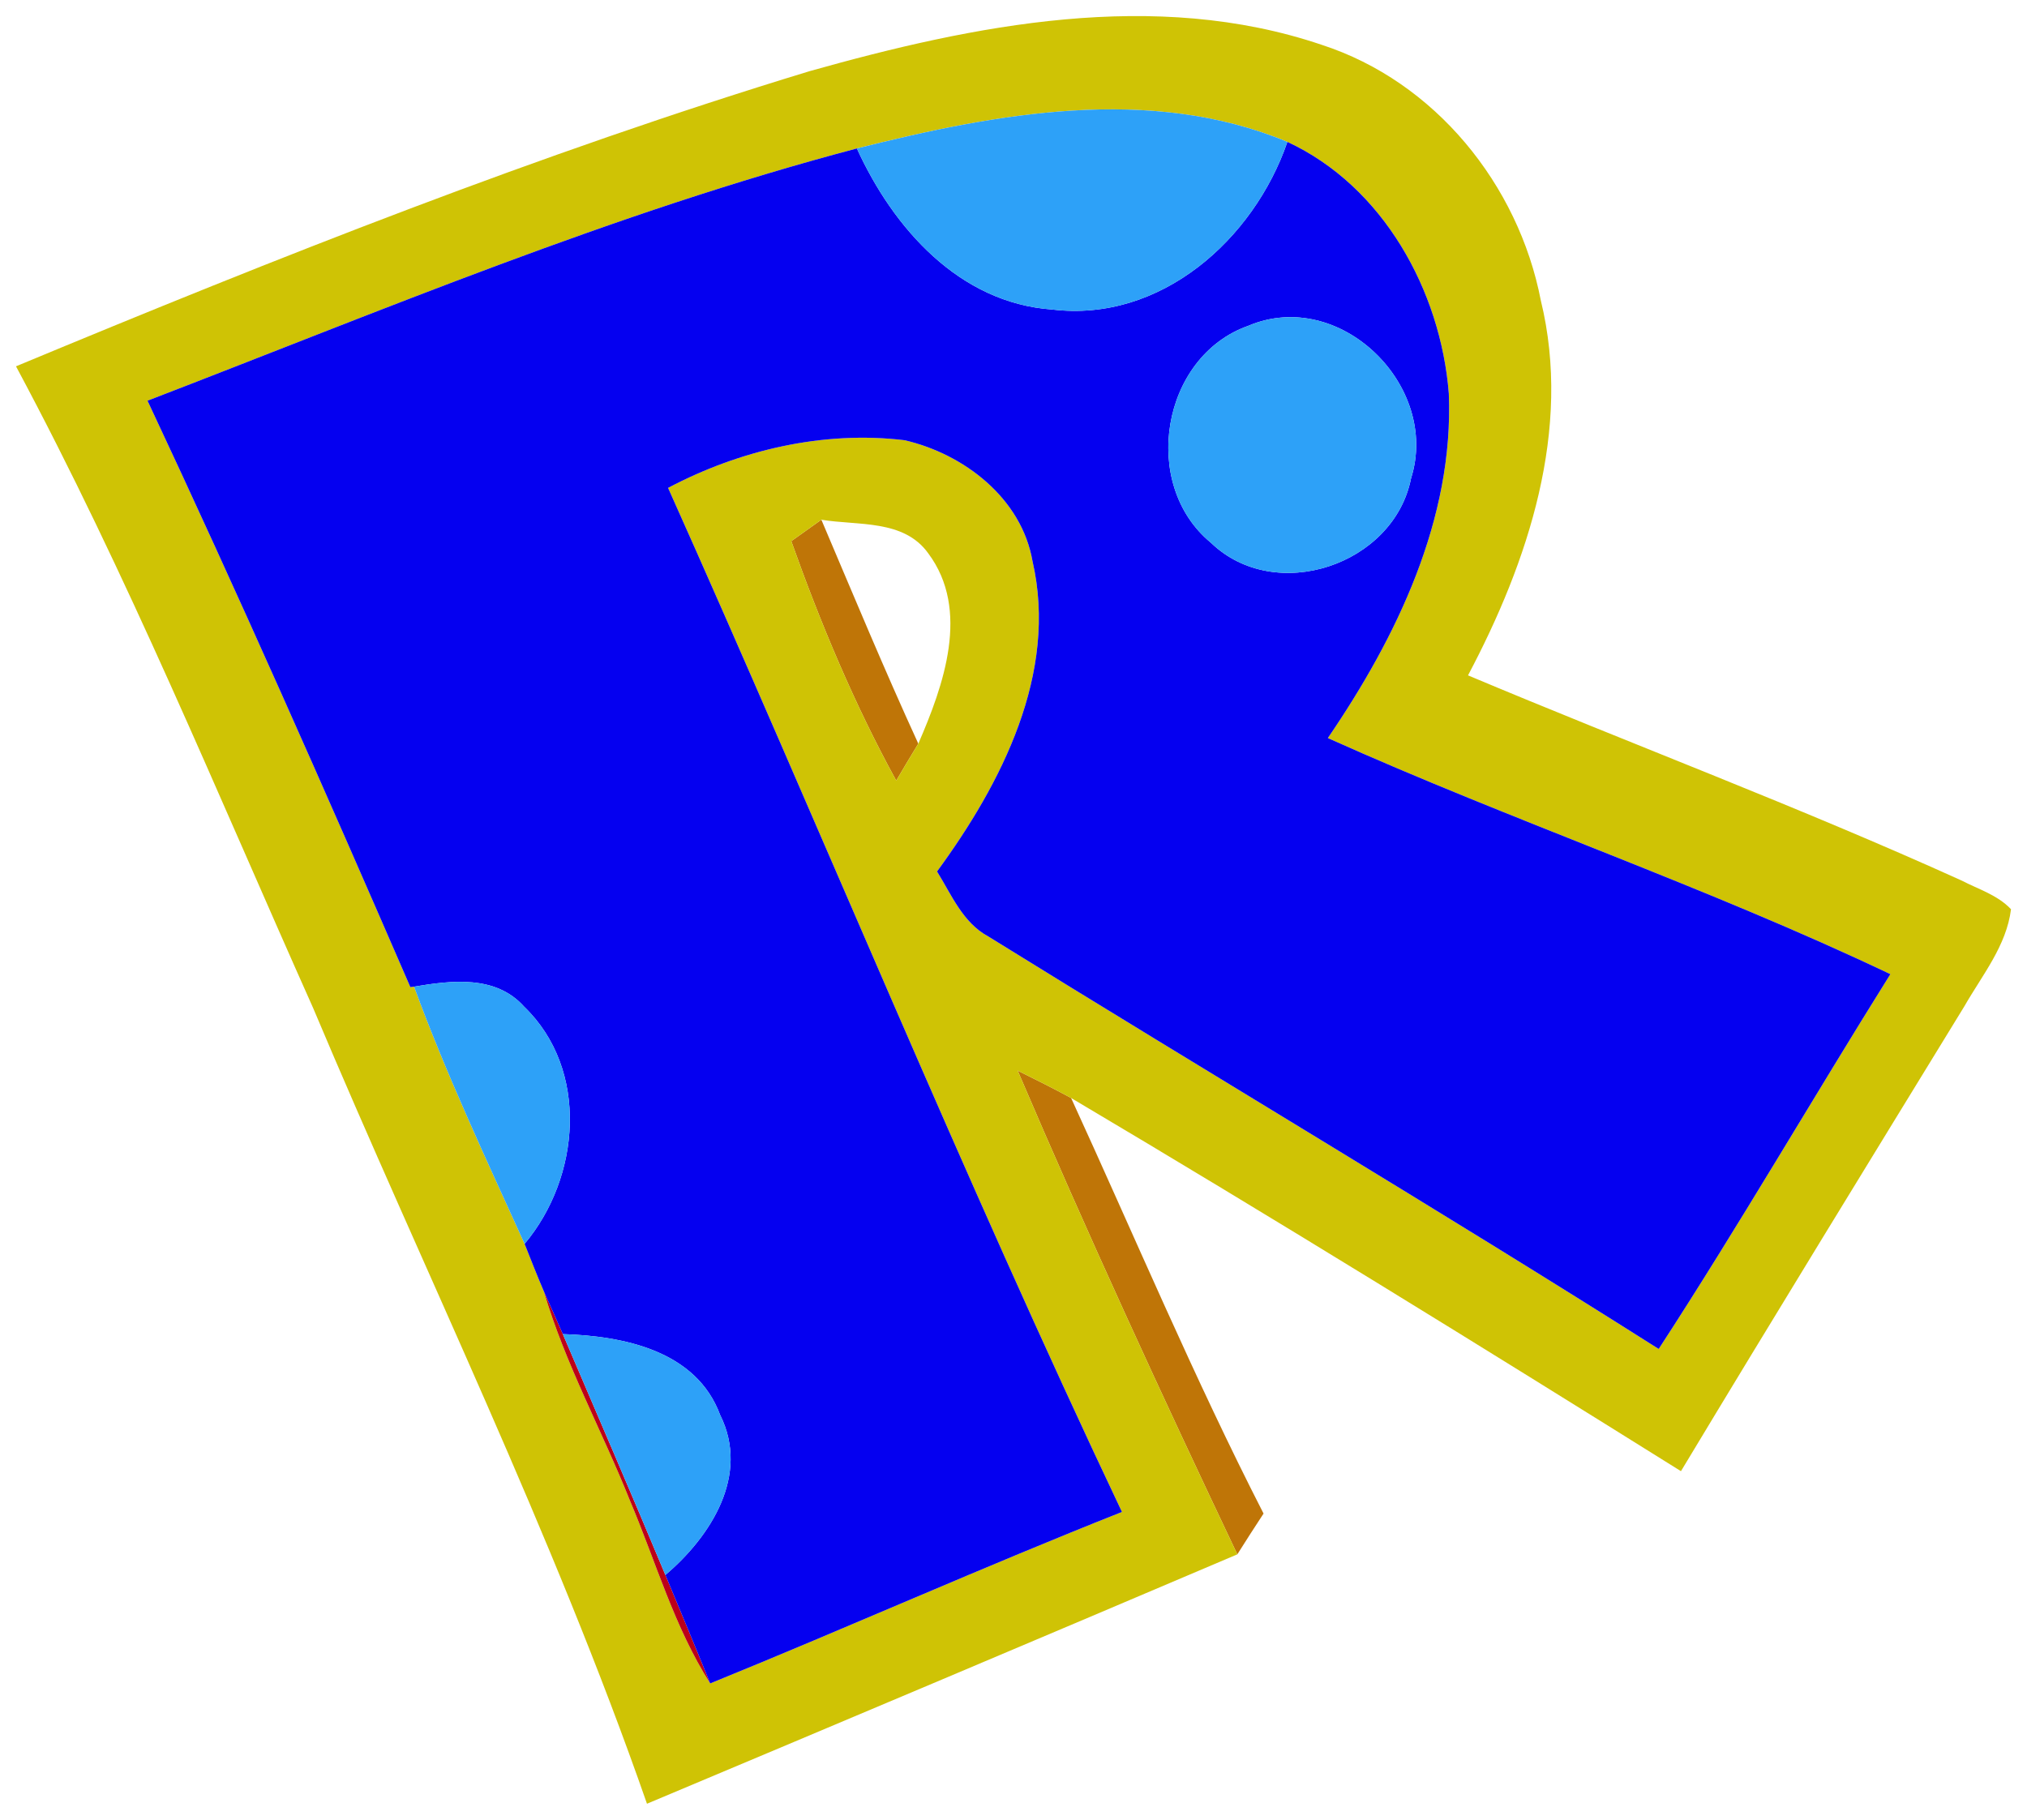
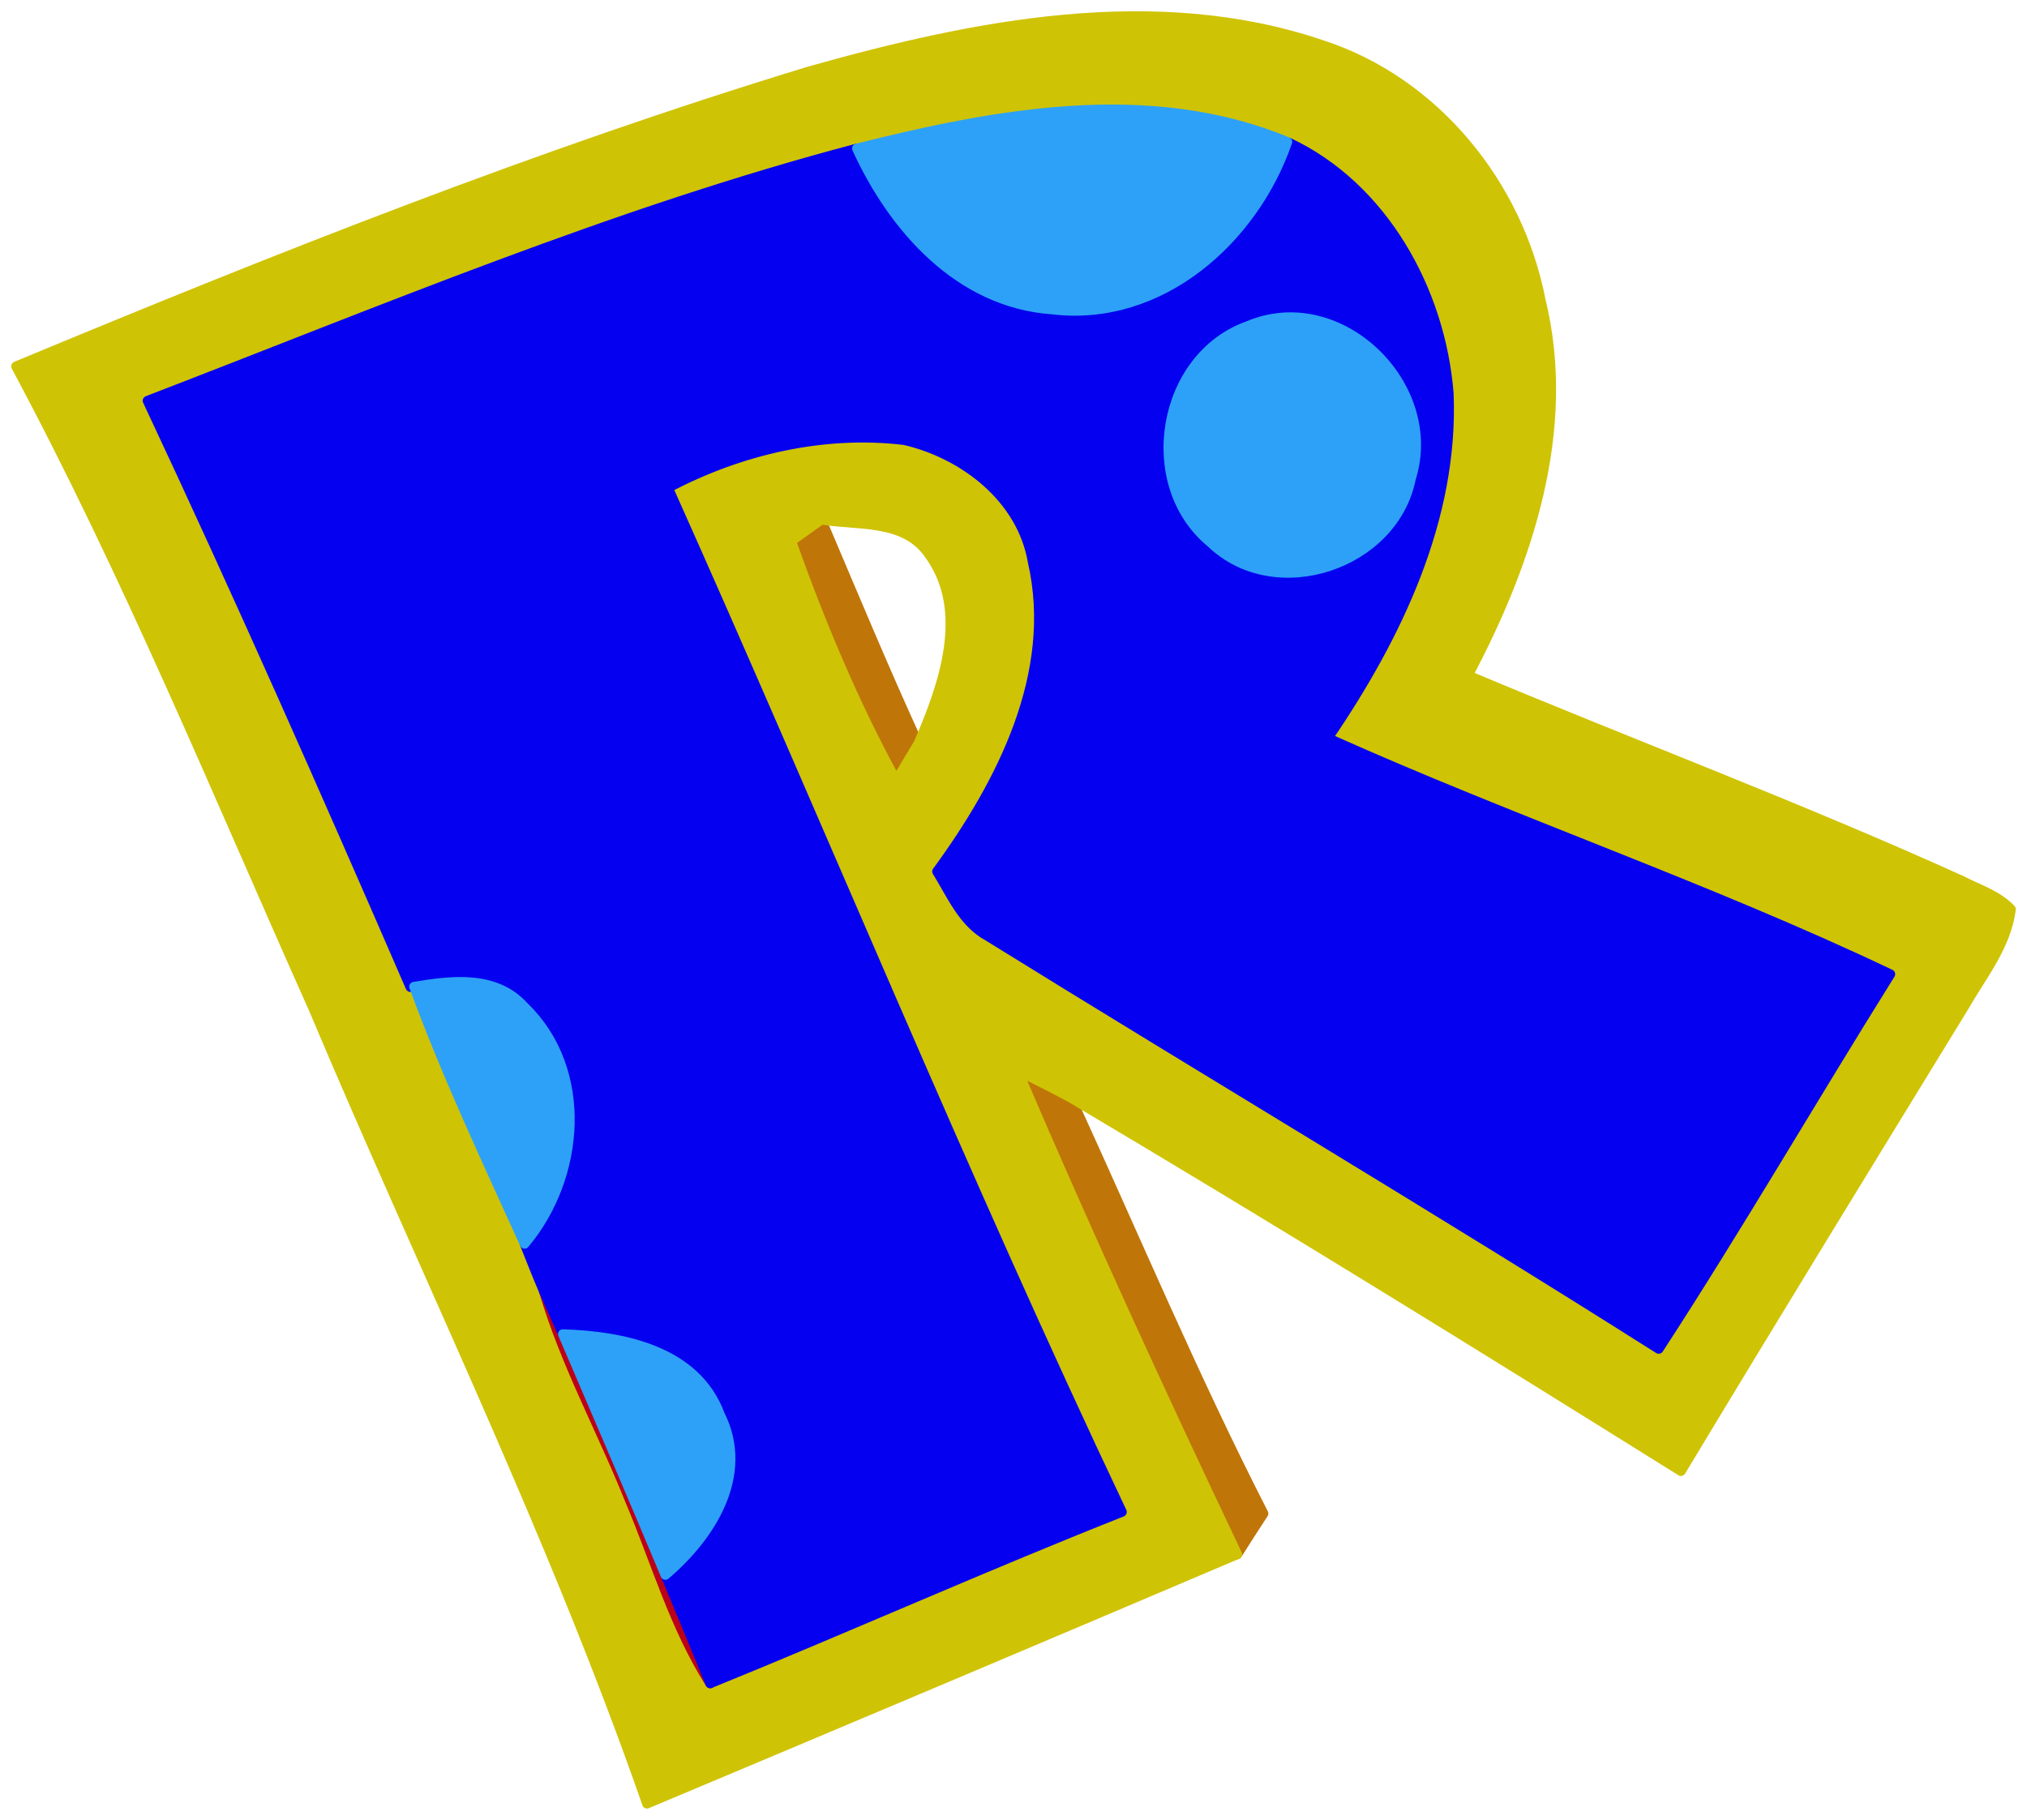
<svg xmlns="http://www.w3.org/2000/svg" viewBox="149.32 863.11 126.70 113.76">
-   <path fill="#bf7507" d="M 198.78 896.94 C 199.25 896.60 200.19 895.94 200.66 895.60 C 202.65 900.28 204.60 904.98 206.72 909.60 C 206.26 910.36 205.80 911.12 205.34 911.91 C 202.72 907.13 200.60 902.06 198.78 896.94 Z" />
-   <path fill="#bf7507" d="M 212.93 930.04 C 214.04 930.59 215.16 931.15 216.27 931.75 C 220.25 940.43 223.95 949.23 228.30 957.73 C 227.75 958.57 227.20 959.42 226.66 960.28 C 221.91 950.28 217.28 940.22 212.93 930.04 Z" />
-   <path fill="#cfc305" d="M 199.92 867.56 C 210.22 864.66 221.50 862.38 231.93 865.91 C 239.02 868.21 244.23 874.65 245.63 881.89 C 247.60 889.95 244.84 898.23 241.08 905.33 C 251.35 909.65 261.79 913.56 271.94 918.16 C 272.98 918.70 274.18 919.06 275.02 919.95 C 274.74 922.23 273.22 924.07 272.11 926.01 C 266.18 935.69 260.24 945.36 254.39 955.08 C 241.76 947.19 229.09 939.35 216.27 931.75 C 215.16 931.15 214.04 930.59 212.93 930.04 C 217.28 940.22 221.91 950.28 226.66 960.28 C 214.37 965.51 202.07 970.70 189.76 975.87 C 183.84 958.88 175.87 942.69 168.89 926.12 C 162.88 912.67 157.28 899.00 150.32 886.01 C 166.60 879.24 183.04 872.70 199.92 867.56  M 202.88 872.39 C 187.69 876.40 173.18 882.53 158.54 888.16 C 164.23 900.28 169.64 912.53 174.97 924.82 L 175.20 924.79 C 177.21 930.27 179.70 935.56 182.11 940.87 C 182.50 941.85 182.88 942.83 183.31 943.83 C 184.65 948.38 186.95 952.54 188.70 956.93 C 190.32 960.75 191.46 964.81 193.71 968.35 C 202.32 964.85 210.81 961.05 219.45 957.63 C 209.45 936.54 200.62 914.91 191.08 893.61 C 195.57 891.24 200.79 890.02 205.86 890.63 C 209.58 891.49 213.18 894.26 213.86 898.20 C 215.47 905.19 211.92 912.09 207.89 917.59 C 208.79 919.04 209.50 920.79 211.09 921.65 C 225.03 930.29 239.14 938.66 253.00 947.44 C 258.01 939.74 262.61 931.79 267.48 924.01 C 256.00 918.55 243.92 914.46 232.32 909.25 C 236.64 902.92 240.20 895.54 239.88 887.71 C 239.37 881.28 235.78 874.76 229.79 871.98 C 221.18 868.40 211.59 870.20 202.88 872.39  M 198.78 896.94 C 200.60 902.06 202.72 907.13 205.34 911.91 C 205.80 911.12 206.26 910.36 206.72 909.60 C 208.30 905.96 209.99 901.25 207.34 897.70 C 205.81 895.56 202.93 895.98 200.66 895.60 C 200.19 895.94 199.25 896.60 198.78 896.94 Z" />
-   <path fill="#bc0019" d="M 183.31 943.83 C 183.70 944.71 184.11 945.60 184.50 946.51 C 186.64 951.52 188.81 956.53 190.91 961.57 C 191.85 963.82 192.79 966.07 193.71 968.35 C 191.46 964.81 190.32 960.75 188.70 956.93 C 186.95 952.54 184.65 948.38 183.31 943.83 Z" />
-   <path fill="#0500f0" d="M 229.79 871.98 C 235.78 874.76 239.37 881.28 239.88 887.71 C 240.20 895.54 236.64 902.92 232.32 909.25 C 243.92 914.46 256.00 918.55 267.48 924.01 C 262.61 931.79 258.01 939.74 253.00 947.44 C 239.14 938.66 225.03 930.29 211.09 921.65 C 209.50 920.79 208.79 919.04 207.89 917.59 C 211.92 912.09 215.47 905.19 213.86 898.20 C 213.18 894.26 209.58 891.49 205.86 890.63 C 200.79 890.02 195.57 891.24 191.08 893.61 C 200.62 914.91 209.45 936.54 219.45 957.63 C 210.81 961.05 202.32 964.85 193.71 968.35 C 192.79 966.07 191.85 963.82 190.91 961.57 C 193.75 959.16 196.21 955.32 194.33 951.56 C 192.84 947.54 188.29 946.63 184.50 946.51 C 184.11 945.60 183.70 944.71 183.31 943.83 C 182.88 942.83 182.50 941.85 182.11 940.87 C 185.60 936.72 186.17 929.98 182.08 926.04 C 180.30 924.05 177.54 924.40 175.20 924.79 L 174.97 924.82 C 169.64 912.53 164.23 900.28 158.54 888.16 C 173.18 882.53 187.69 876.40 202.88 872.39 C 205.15 877.37 209.28 882.05 215.09 882.46 C 221.87 883.28 227.69 878.08 229.79 871.98  M 227.34 883.48 C 221.91 885.40 220.57 893.39 225.01 897.04 C 229.03 900.92 236.45 898.44 237.52 893.01 C 239.35 887.22 233.06 881.05 227.34 883.48 Z" />
-   <path fill="#2da1f8" d="M 202.88 872.39 C 211.59 870.20 221.18 868.40 229.79 871.98 C 227.69 878.08 221.87 883.28 215.09 882.46 C 209.28 882.05 205.15 877.37 202.88 872.39 Z" />
-   <path fill="#2da1f8" d="M 227.34 883.48 C 233.06 881.05 239.35 887.22 237.52 893.01 C 236.45 898.44 229.03 900.92 225.01 897.04 C 220.57 893.39 221.91 885.40 227.34 883.48 Z" />
-   <path fill="#2da1f8" d="M 175.20 924.79 C 177.54 924.40 180.30 924.05 182.08 926.04 C 186.17 929.98 185.60 936.72 182.11 940.87 C 179.70 935.56 177.21 930.27 175.20 924.79 Z" />
-   <path fill="#2da1f8" d="M 184.50 946.51 C 188.29 946.63 192.84 947.54 194.33 951.56 C 196.21 955.32 193.75 959.16 190.91 961.57 C 188.81 956.53 186.64 951.52 184.50 946.51 Z" />
+   <path fill="#bf7507" stroke="#bf7507" stroke-width="0.6" stroke-linejoin="round" d="M 198.78 896.94 C 199.25 896.60 200.19 895.94 200.66 895.60 C 202.65 900.28 204.60 904.98 206.72 909.60 C 206.26 910.36 205.80 911.12 205.34 911.91 C 202.72 907.13 200.60 902.06 198.78 896.94 Z" />
+   <path fill="#bf7507" stroke="#bf7507" stroke-width="0.6" stroke-linejoin="round" d="M 212.93 930.04 C 214.04 930.59 215.16 931.15 216.27 931.75 C 220.25 940.43 223.95 949.23 228.30 957.73 C 227.75 958.57 227.20 959.42 226.66 960.28 C 221.91 950.28 217.28 940.22 212.93 930.04 Z" />
+   <path fill="#cfc305" stroke="#cfc305" stroke-width="0.6" stroke-linejoin="round" d="M 199.92 867.56 C 210.22 864.66 221.50 862.38 231.93 865.91 C 239.02 868.21 244.23 874.65 245.63 881.89 C 247.60 889.95 244.84 898.23 241.08 905.33 C 251.35 909.65 261.79 913.56 271.94 918.16 C 272.98 918.70 274.18 919.06 275.02 919.95 C 274.74 922.23 273.22 924.07 272.11 926.01 C 266.18 935.69 260.24 945.36 254.39 955.08 C 241.76 947.19 229.09 939.35 216.27 931.75 C 215.16 931.15 214.04 930.59 212.93 930.04 C 217.28 940.22 221.91 950.28 226.66 960.28 C 214.37 965.51 202.07 970.70 189.76 975.87 C 183.84 958.88 175.87 942.69 168.89 926.12 C 162.88 912.67 157.28 899.00 150.32 886.01 C 166.60 879.24 183.04 872.70 199.92 867.56  M 202.88 872.39 C 187.69 876.40 173.18 882.53 158.54 888.16 C 164.23 900.28 169.64 912.53 174.97 924.82 L 175.20 924.79 C 177.21 930.27 179.70 935.56 182.11 940.87 C 182.50 941.85 182.88 942.83 183.31 943.83 C 184.65 948.38 186.95 952.54 188.70 956.93 C 190.32 960.75 191.46 964.81 193.71 968.35 C 202.32 964.85 210.81 961.05 219.45 957.63 C 209.45 936.54 200.62 914.91 191.08 893.61 C 195.57 891.24 200.79 890.02 205.86 890.63 C 209.58 891.49 213.18 894.26 213.86 898.20 C 215.47 905.19 211.92 912.09 207.89 917.59 C 208.79 919.04 209.50 920.79 211.09 921.65 C 225.03 930.29 239.14 938.66 253.00 947.44 C 258.01 939.74 262.61 931.79 267.48 924.01 C 256.00 918.55 243.92 914.46 232.32 909.25 C 236.64 902.92 240.20 895.54 239.88 887.71 C 239.37 881.28 235.78 874.76 229.79 871.98 C 221.18 868.40 211.59 870.20 202.88 872.39  M 198.78 896.94 C 200.60 902.06 202.72 907.13 205.34 911.91 C 205.80 911.12 206.26 910.36 206.72 909.60 C 208.30 905.96 209.99 901.25 207.34 897.70 C 205.81 895.56 202.93 895.98 200.66 895.60 C 200.19 895.94 199.25 896.60 198.78 896.94 Z" />
+   <path fill="#bc0019" stroke="#bc0019" stroke-width="0.6" stroke-linejoin="round" d="M 183.31 943.83 C 183.70 944.71 184.11 945.60 184.50 946.51 C 186.64 951.52 188.81 956.53 190.91 961.57 C 191.85 963.82 192.79 966.07 193.71 968.35 C 191.46 964.81 190.32 960.75 188.70 956.93 C 186.95 952.54 184.65 948.38 183.31 943.83 Z" />
+   <path fill="#0500f0" stroke="#0500f0" stroke-width="0.6" stroke-linejoin="round" d="M 229.79 871.98 C 235.78 874.76 239.37 881.28 239.88 887.71 C 240.20 895.54 236.64 902.92 232.32 909.25 C 243.92 914.46 256.00 918.55 267.48 924.01 C 262.61 931.79 258.01 939.74 253.00 947.44 C 239.14 938.66 225.03 930.29 211.09 921.65 C 209.50 920.79 208.79 919.04 207.89 917.59 C 211.92 912.09 215.47 905.19 213.86 898.20 C 213.18 894.26 209.58 891.49 205.86 890.63 C 200.79 890.02 195.57 891.24 191.08 893.61 C 200.62 914.91 209.45 936.54 219.45 957.63 C 210.81 961.05 202.32 964.85 193.71 968.35 C 192.79 966.07 191.85 963.82 190.91 961.57 C 193.75 959.16 196.21 955.32 194.33 951.56 C 192.84 947.54 188.29 946.63 184.50 946.51 C 184.11 945.60 183.70 944.71 183.31 943.83 C 182.88 942.83 182.50 941.85 182.11 940.87 C 185.60 936.72 186.17 929.98 182.08 926.04 C 180.30 924.05 177.54 924.40 175.20 924.79 L 174.97 924.82 C 169.64 912.53 164.23 900.28 158.54 888.16 C 173.18 882.53 187.69 876.40 202.88 872.39 C 205.15 877.37 209.28 882.05 215.09 882.46 C 221.87 883.28 227.69 878.08 229.79 871.98  M 227.34 883.48 C 221.91 885.40 220.57 893.39 225.01 897.04 C 229.03 900.92 236.45 898.44 237.52 893.01 C 239.35 887.22 233.06 881.05 227.34 883.48 Z" />
+   <path fill="#2da1f8" stroke="#2da1f8" stroke-width="0.6" stroke-linejoin="round" d="M 202.88 872.39 C 211.59 870.20 221.18 868.40 229.79 871.98 C 227.69 878.08 221.87 883.28 215.09 882.46 C 209.28 882.05 205.15 877.37 202.88 872.39 Z" />
+   <path fill="#2da1f8" stroke="#2da1f8" stroke-width="0.6" stroke-linejoin="round" d="M 227.34 883.48 C 233.06 881.05 239.35 887.22 237.52 893.01 C 236.45 898.44 229.03 900.92 225.01 897.04 C 220.57 893.39 221.91 885.40 227.34 883.48 Z" />
+   <path fill="#2da1f8" stroke="#2da1f8" stroke-width="0.6" stroke-linejoin="round" d="M 175.20 924.79 C 177.54 924.40 180.30 924.05 182.08 926.04 C 186.17 929.98 185.60 936.72 182.11 940.87 C 179.70 935.56 177.21 930.27 175.20 924.79 Z" />
+   <path fill="#2da1f8" stroke="#2da1f8" stroke-width="0.6" stroke-linejoin="round" d="M 184.50 946.51 C 188.29 946.63 192.84 947.54 194.33 951.56 C 196.21 955.32 193.75 959.16 190.91 961.57 C 188.81 956.53 186.64 951.52 184.50 946.51 Z" />
</svg>
